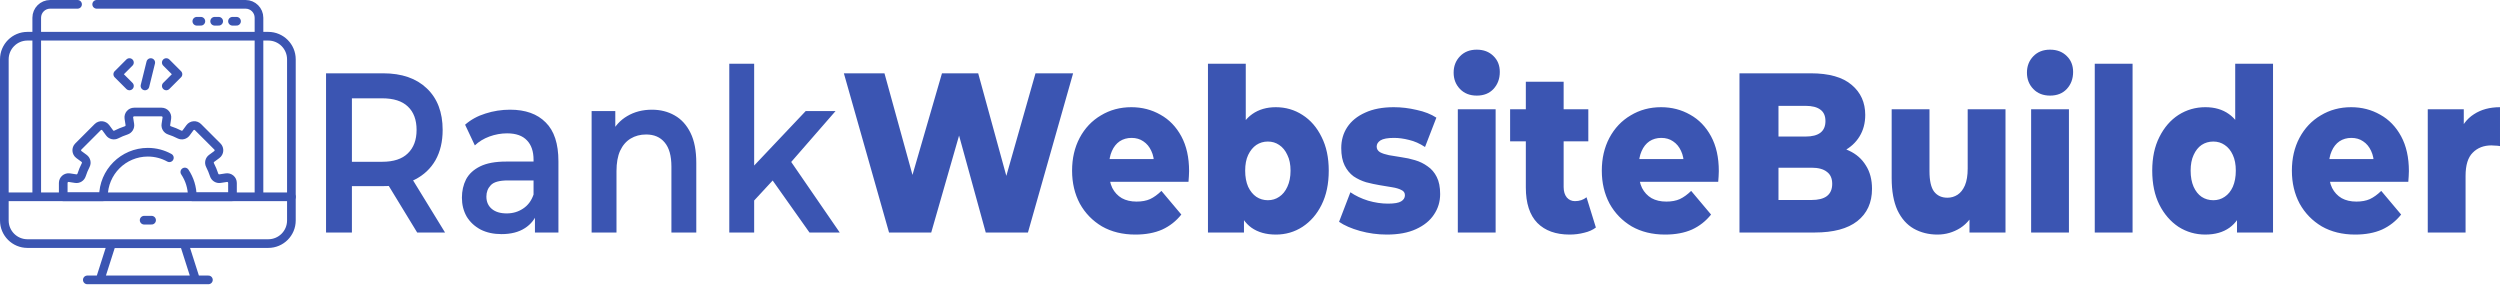
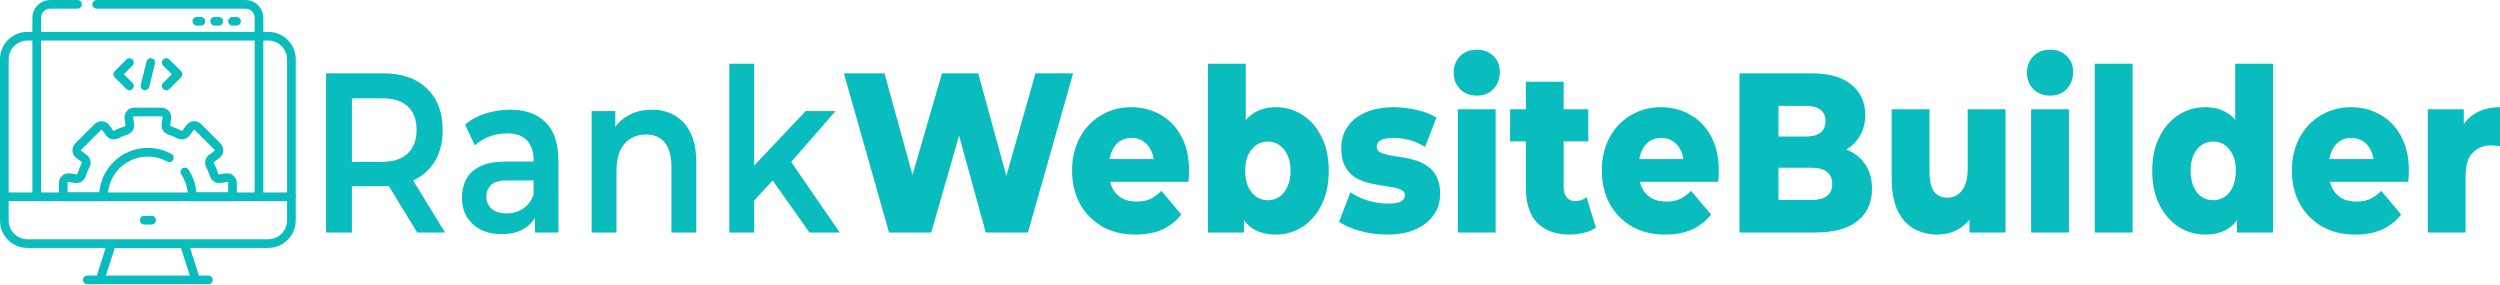
<svg xmlns="http://www.w3.org/2000/svg" width="238.741mm" height="27.142mm" viewBox="0 0 238.741 27.142" version="1.1" id="svg1" xml:space="preserve">
  <defs id="defs1">
    <rect x="143.271" y="-19.474" width="728.873" height="97.368" id="rect5" />
    <rect x="45.902" y="310.188" width="628.722" height="89.023" id="rect1" />
  </defs>
  <g id="layer1" transform="translate(-2.711456,-132.6559)">
    <text xml:space="preserve" transform="matrix(-0.2645833,0,0,0.2645833,190.5236,0)" id="text1" style="font-weight:800;font-size:42.667px;line-height:1;font-family:Montserrat;-inkscape-font-specification:'Montserrat Ultra-Bold';text-align:center;letter-spacing:0.29px;word-spacing:0px;writing-mode:lr-tb;direction:ltr;white-space:pre;shape-inside:url(#rect1);display:inline;fill:none;fill-opacity:0.816;stroke-width:18.762" />
    <g id="g3" transform="matrix(0.05515678,0,0,0.05515678,2.711456,132.1067)">
-       <path d="m 464.5,431.688 h -417 c -22.091,0 -40,-17.909 -40,-40 v -279.02 c 0,-22.091 17.909,-40 40,-40 h 417 c 22.091,0 40,17.909 40,40 v 279.021 c 0,22.091 -17.909,39.999 -40,39.999 z M 249.545,391.18 h 12.91 M 338.87,494.543 H 173.13 l 20,-62.606 h 125.74 z m -187.706,0 h 209.672" style="stroke-width:15;stroke-linecap:round;stroke-linejoin:round;stroke-miterlimit:10" fill="none" stroke="#3b55b2" stroke-width="15" stroke-linecap="round" stroke-linejoin="round" stroke-miterlimit="10" data-original="#000000" class="" opacity="1" id="path1" />
-       <path d="M 356.402,350.672 H 63.602 V 40.684 c 0,-12.828 10.399,-23.227 23.227,-23.227 h 47.452 m 33.098,0 h 257.792 c 12.828,0 23.227,10.399 23.227,23.227 V 350.672 H 384.274 M 340.756,46.758 h 7.019 m 23.862,0 h 7.018 m 23.863,0 h 7.018 M 7.5,350.672 h 497" style="stroke-width:15;stroke-linecap:round;stroke-linejoin:round;stroke-miterlimit:10" fill="none" stroke="#3b55b2" stroke-width="15" stroke-linecap="round" stroke-linejoin="round" stroke-miterlimit="10" data-original="#000000" class="" opacity="1" id="path2" />
-       <path d="m 319.993,307.729 c 8.169,12.217 12.933,26.905 12.933,42.706 0,0.08 -0.003,0.159 -0.003,0.238 h 69.594 v -23.985 c 0,-5.66 -5.045,-9.989 -10.64,-9.129 l -10.932,1.681 c -4.488,0.69 -8.782,-1.994 -10.192,-6.31 a 120.065,120.065 0 0 0 -7.14,-17.191 c -2.046,-4.015 -0.85,-8.921 2.784,-11.586 l 8.93,-6.55 c 4.564,-3.348 5.071,-9.976 1.069,-13.979 L 342.812,230.04 c -4.003,-4.003 -10.631,-3.496 -13.979,1.069 l -6.55,8.93 c -2.665,3.634 -7.571,4.83 -11.586,2.783 a 119.789,119.789 0 0 0 -17.191,-7.14 c -4.316,-1.41 -7,-5.705 -6.31,-10.192 l 1.681,-10.932 c 0.86,-5.595 -3.468,-10.64 -9.129,-10.64 h -47.495 c -5.661,0 -9.989,5.046 -9.129,10.64 l 1.681,10.932 c 0.69,4.487 -1.994,8.782 -6.31,10.192 a 120.065,120.065 0 0 0 -17.191,7.14 c -4.015,2.046 -8.921,0.85 -11.586,-2.783 l -6.55,-8.93 c -3.348,-4.565 -9.976,-5.071 -13.979,-1.069 l -33.584,33.584 c -4.003,4.003 -3.496,10.631 1.068,13.979 l 8.93,6.55 c 3.634,2.665 4.83,7.571 2.784,11.586 a 119.836,119.836 0 0 0 -7.14,17.191 c -1.41,4.316 -5.705,7 -10.192,6.31 l -10.932,-1.681 c -5.595,-0.86 -10.64,3.469 -10.64,9.129 v 23.985 h 69.594 c 0,-0.079 -0.003,-0.158 -0.003,-0.238 0,-42.485 34.441,-76.926 76.926,-76.926 13.51,0 26.207,3.483 37.241,9.599 m -5.346,-164.841 20.23,20.23 -20.23,20.23 m -63.79,0 -20.23,-20.23 20.23,-20.23 m 36.895,0 -10,40.46" style="stroke-width:15;stroke-linecap:round;stroke-linejoin:round;stroke-miterlimit:10" fill="none" stroke="#3b55b2" stroke-width="15" stroke-linecap="round" stroke-linejoin="round" stroke-miterlimit="10" data-original="#000000" class="" opacity="1" id="path3" />
+       <path d="m 464.5,431.688 h -417 c -22.091,0 -40,-17.909 -40,-40 v -279.02 c 0,-22.091 17.909,-40 40,-40 h 417 c 22.091,0 40,17.909 40,40 v 279.021 c 0,22.091 -17.909,39.999 -40,39.999 z M 249.545,391.18 h 12.91 M 338.87,494.543 H 173.13 l 20,-62.606 h 125.74 z m -187.706,0 h 209.672" style="stroke-width:15;stroke-linecap:round;stroke-linejoin:round;stroke-miterlimit:10" fill="none" stroke="#09bcbe" stroke-width="15" stroke-linecap="round" stroke-linejoin="round" stroke-miterlimit="10" data-original="#000000" class="" opacity="1" id="path1" />
+       <path d="M 356.402,350.672 H 63.602 V 40.684 c 0,-12.828 10.399,-23.227 23.227,-23.227 h 47.452 m 33.098,0 h 257.792 c 12.828,0 23.227,10.399 23.227,23.227 V 350.672 H 384.274 M 340.756,46.758 h 7.019 m 23.862,0 h 7.018 m 23.863,0 h 7.018 M 7.5,350.672 h 497" style="stroke-width:15;stroke-linecap:round;stroke-linejoin:round;stroke-miterlimit:10" fill="none" stroke="#09bcbe" stroke-width="15" stroke-linecap="round" stroke-linejoin="round" stroke-miterlimit="10" data-original="#000000" class="" opacity="1" id="path2" />
+       <path d="m 319.993,307.729 c 8.169,12.217 12.933,26.905 12.933,42.706 0,0.08 -0.003,0.159 -0.003,0.238 h 69.594 v -23.985 c 0,-5.66 -5.045,-9.989 -10.64,-9.129 l -10.932,1.681 c -4.488,0.69 -8.782,-1.994 -10.192,-6.31 a 120.065,120.065 0 0 0 -7.14,-17.191 c -2.046,-4.015 -0.85,-8.921 2.784,-11.586 l 8.93,-6.55 c 4.564,-3.348 5.071,-9.976 1.069,-13.979 L 342.812,230.04 c -4.003,-4.003 -10.631,-3.496 -13.979,1.069 l -6.55,8.93 c -2.665,3.634 -7.571,4.83 -11.586,2.783 a 119.789,119.789 0 0 0 -17.191,-7.14 c -4.316,-1.41 -7,-5.705 -6.31,-10.192 l 1.681,-10.932 c 0.86,-5.595 -3.468,-10.64 -9.129,-10.64 h -47.495 c -5.661,0 -9.989,5.046 -9.129,10.64 l 1.681,10.932 c 0.69,4.487 -1.994,8.782 -6.31,10.192 a 120.065,120.065 0 0 0 -17.191,7.14 c -4.015,2.046 -8.921,0.85 -11.586,-2.783 l -6.55,-8.93 c -3.348,-4.565 -9.976,-5.071 -13.979,-1.069 l -33.584,33.584 c -4.003,4.003 -3.496,10.631 1.068,13.979 l 8.93,6.55 c 3.634,2.665 4.83,7.571 2.784,11.586 a 119.836,119.836 0 0 0 -7.14,17.191 c -1.41,4.316 -5.705,7 -10.192,6.31 l -10.932,-1.681 c -5.595,-0.86 -10.64,3.469 -10.64,9.129 v 23.985 h 69.594 c 0,-0.079 -0.003,-0.158 -0.003,-0.238 0,-42.485 34.441,-76.926 76.926,-76.926 13.51,0 26.207,3.483 37.241,9.599 m -5.346,-164.841 20.23,20.23 -20.23,20.23 m -63.79,0 -20.23,-20.23 20.23,-20.23 m 36.895,0 -10,40.46" style="stroke-width:15;stroke-linecap:round;stroke-linejoin:round;stroke-miterlimit:10" fill="none" stroke="#09bcbe" stroke-width="15" stroke-linecap="round" stroke-linejoin="round" stroke-miterlimit="10" data-original="#000000" class="" opacity="1" id="path3" />
    </g>
-     <g id="text5" style="font-weight:800;font-size:42.667px;line-height:1;font-family:Montserrat;-inkscape-font-specification:'Montserrat Ultra-Bold';text-align:center;letter-spacing:0.29px;word-spacing:0px;text-anchor:middle;white-space:pre;fill:#3b55b2;stroke-width:18.762" transform="matrix(0.4453948,0,0,0.5090529,-89.19307,147.5266)" aria-label="RankWebsiteBuilder">
+     <g id="text5" style="font-weight:800;font-size:42.667px;line-height:1;font-family:Montserrat;-inkscape-font-specification:'Montserrat Ultra-Bold';text-align:center;letter-spacing:0.29px;word-spacing:0px;text-anchor:middle;white-space:pre;fill:#09bcbe;stroke-width:18.762" transform="matrix(0.4453948,0,0,0.5090529,-89.19307,147.5266)" aria-label="RankWebsiteBuilder">
      <path style="font-weight:600;-inkscape-font-specification:'Montserrat Semi-Bold'" d="M 276.25,14.407 V -15.46 h 12.245 q 5.973,0 9.344,2.816 3.413,2.816 3.413,7.808 0,3.285 -1.536,5.675 -1.536,2.347 -4.395,3.627 -2.816,1.237 -6.784,1.237 h -9.216 l 2.475,-2.517 V 14.407 Z m 19.541,0 -7.552,-10.837 h 5.931 l 7.595,10.837 z M 281.797,3.783 279.322,1.137 h 8.96 q 3.669,0 5.504,-1.579 1.877,-1.579 1.877,-4.395 0,-2.859 -1.877,-4.395 -1.835,-1.536 -5.504,-1.536 h -8.96 l 2.475,-2.731 z M 321.041,14.407 V 9.799 l -0.299,-0.981 V 0.753 q 0,-2.347 -1.408,-3.627 -1.408,-1.323 -4.267,-1.323 -1.92,0 -3.797,0.597 -1.835,0.597 -3.115,1.664 l -2.091,-3.883 q 1.835,-1.408 4.352,-2.091 2.56,-0.725 5.291,-0.725 4.949,0 7.637,2.389 2.731,2.347 2.731,7.296 V 14.407 Z m -7.168,0.299 q -2.56,0 -4.48,-0.853 -1.92,-0.896 -2.987,-2.432 -1.024,-1.579 -1.024,-3.541 0,-1.92 0.896,-3.456 0.939,-1.536 3.029,-2.432 2.091,-0.896 5.547,-0.896 h 6.613 v 3.541 h -6.229 q -2.731,0 -3.669,0.896 -0.939,0.853 -0.939,2.133 0,1.451 1.152,2.304 1.152,0.853 3.2,0.853 1.963,0 3.499,-0.896 1.579,-0.896 2.261,-2.645 l 0.896,3.2 q -0.768,2.005 -2.773,3.115 -1.963,1.109 -4.992,1.109 z m 19.319,-0.299 V -8.377 h 5.077 v 6.144 l -0.896,-1.877 q 1.195,-2.176 3.456,-3.328 2.304,-1.195 5.291,-1.195 2.731,0 4.864,1.067 2.176,1.067 3.413,3.285 1.237,2.176 1.237,5.632 V 14.407 h -5.333 V 2.033 q 0,-3.029 -1.451,-4.523 -1.408,-1.493 -3.968,-1.493 -1.877,0 -3.328,0.768 -1.451,0.768 -2.261,2.304 -0.768,1.493 -0.768,3.797 V 14.407 Z m 33.869,-5.077 0.128,-6.699 11.904,-11.008 h 6.4 l -10.112,10.155 -2.816,2.347 z m -4.352,5.077 v -31.659 h 5.333 v 31.659 z m 17.195,0 -8.32,-10.283 3.371,-4.267 11.435,14.549 z" id="path7" />
      <path d="m 396.962,14.407 -9.685,-29.867 h 8.704 l 8.149,25.856 h -4.395 l 8.576,-25.856 h 7.765 l 8.107,25.856 h -4.224 l 8.405,-25.856 h 8.064 l -9.685,29.867 h -9.045 l -6.912,-21.973 h 2.432 l -7.211,21.973 z m 52.813,0.384 q -4.096,0 -7.168,-1.536 -3.029,-1.579 -4.736,-4.267 -1.664,-2.731 -1.664,-6.187 0,-3.456 1.621,-6.144 1.664,-2.731 4.565,-4.224 2.901,-1.536 6.528,-1.536 3.413,0 6.229,1.408 2.816,1.365 4.48,4.053 1.664,2.688 1.664,6.528 0,0.427 -0.043,0.981 -0.043,0.555 -0.085,1.024 H 442.863 V 0.625 h 13.995 l -3.072,1.195 q 0.043,-1.579 -0.597,-2.731 -0.597,-1.152 -1.707,-1.792 -1.067,-0.64 -2.517,-0.64 -1.451,0 -2.56,0.64 -1.067,0.64 -1.664,1.835 Q 444.143,0.284 444.143,1.863 v 1.237 q 0,1.707 0.683,2.944 0.725,1.237 2.048,1.92 1.323,0.64 3.157,0.64 1.707,0 2.901,-0.469 1.237,-0.512 2.432,-1.536 l 4.267,4.437 q -1.664,1.835 -4.096,2.816 -2.432,0.939 -5.76,0.939 z m 30.114,0 q -3.115,0 -5.205,-1.28 -2.048,-1.28 -3.072,-3.925 -1.024,-2.645 -1.024,-6.784 0,-4.053 1.067,-6.699 1.109,-2.645 3.2,-3.925 2.091,-1.28 5.035,-1.28 3.157,0 5.717,1.451 2.603,1.451 4.096,4.139 1.536,2.645 1.536,6.315 0,3.712 -1.536,6.4 -1.493,2.645 -4.096,4.139 -2.56,1.451 -5.717,1.451 z m -14.549,-0.384 v -31.659 h 8.107 v 12.416 l -0.427,7.637 0.043,7.637 v 3.968 z m 12.843,-6.059 q 1.365,0 2.432,-0.64 1.109,-0.64 1.749,-1.877 0.683,-1.28 0.683,-3.029 0,-1.749 -0.683,-2.944 -0.64,-1.237 -1.749,-1.877 -1.067,-0.64 -2.432,-0.64 -1.365,0 -2.475,0.64 -1.067,0.64 -1.749,1.877 -0.64,1.195 -0.64,2.944 0,1.749 0.64,3.029 0.683,1.237 1.749,1.877 1.109,0.64 2.475,0.64 z m 25.506,6.443 q -2.944,0 -5.76,-0.683 -2.773,-0.683 -4.48,-1.707 l 2.432,-5.547 q 1.621,0.981 3.797,1.579 2.176,0.555 4.267,0.555 2.048,0 2.816,-0.427 0.811,-0.427 0.811,-1.152 0,-0.683 -0.768,-0.981 -0.725,-0.341 -1.963,-0.512 -1.195,-0.171 -2.645,-0.384 -1.451,-0.213 -2.944,-0.555 -1.451,-0.384 -2.688,-1.109 -1.195,-0.768 -1.92,-2.048 -0.725,-1.28 -0.725,-3.243 0,-2.219 1.28,-3.925 1.323,-1.749 3.84,-2.731 2.517,-1.024 6.144,-1.024 2.432,0 4.907,0.512 2.517,0.469 4.224,1.451 l -2.432,5.504 q -1.707,-0.981 -3.413,-1.323 -1.707,-0.384 -3.243,-0.384 -2.048,0 -2.901,0.469 -0.811,0.469 -0.811,1.152 0,0.683 0.725,1.067 0.725,0.341 1.92,0.555 1.237,0.171 2.688,0.384 1.451,0.171 2.901,0.555 1.493,0.384 2.688,1.152 1.237,0.725 1.963,2.005 0.725,1.237 0.725,3.2 0,2.133 -1.323,3.84 -1.28,1.707 -3.84,2.731 -2.517,1.024 -6.272,1.024 z m 15.223,-0.384 V -8.719 h 8.107 V 14.407 Z m 4.053,-25.685 q -2.219,0 -3.584,-1.237 -1.365,-1.237 -1.365,-3.072 0,-1.835 1.365,-3.072 1.365,-1.237 3.584,-1.237 2.219,0 3.584,1.195 1.365,1.152 1.365,2.987 0,1.92 -1.365,3.2 -1.323,1.237 -3.584,1.237 z m 19.917,26.069 q -4.437,0 -6.912,-2.176 -2.475,-2.219 -2.475,-6.656 V -13.881 h 8.107 V 5.873 q 0,1.237 0.683,1.963 0.683,0.683 1.749,0.683 1.451,0 2.475,-0.725 l 2.005,5.675 q -1.024,0.683 -2.517,0.981 -1.493,0.341 -3.115,0.341 z M 530.124,-2.703 v -6.016 h 16.768 v 6.016 z M 563.353,14.791 q -4.096,0 -7.168,-1.536 -3.029,-1.579 -4.736,-4.267 -1.664,-2.731 -1.664,-6.187 0,-3.456 1.621,-6.144 1.664,-2.731 4.565,-4.224 2.901,-1.536 6.528,-1.536 3.413,0 6.229,1.408 2.816,1.365 4.48,4.053 1.664,2.688 1.664,6.528 0,0.427 -0.043,0.981 -0.043,0.555 -0.085,1.024 H 556.441 V 0.625 h 13.995 l -3.072,1.195 q 0.043,-1.579 -0.597,-2.731 -0.597,-1.152 -1.707,-1.792 -1.067,-0.64 -2.517,-0.64 -1.451,0 -2.56,0.64 -1.067,0.64 -1.664,1.835 -0.597,1.152 -0.597,2.731 v 1.237 q 0,1.707 0.683,2.944 0.725,1.237 2.048,1.92 1.323,0.64 3.157,0.64 1.707,0 2.901,-0.469 1.237,-0.512 2.432,-1.536 l 4.267,4.437 q -1.664,1.835 -4.096,2.816 -2.432,0.939 -5.76,0.939 z m 15.949,-0.384 V -15.46 h 15.275 q 5.888,0 8.789,2.176 2.901,2.133 2.901,5.632 0,2.304 -1.237,4.053 -1.195,1.707 -3.413,2.731 -2.176,0.981 -5.205,0.981 l 0.853,-2.048 q 3.157,0 5.504,0.981 2.347,0.939 3.627,2.773 1.323,1.792 1.323,4.395 0,3.883 -3.157,6.059 -3.115,2.133 -9.131,2.133 z m 8.363,-6.101 h 7.083 q 2.176,0 3.285,-0.725 1.152,-0.768 1.152,-2.304 0,-1.536 -1.152,-2.261 -1.109,-0.768 -3.285,-0.768 h -7.68 v -5.845 h 6.4 q 2.133,0 3.2,-0.725 1.067,-0.725 1.067,-2.176 0,-1.451 -1.067,-2.133 -1.067,-0.725 -3.2,-0.725 h -5.803 z m 34.082,6.485 q -2.816,0 -5.077,-1.109 -2.219,-1.109 -3.499,-3.456 -1.237,-2.389 -1.237,-6.016 V -8.719 h 8.107 v 11.605 q 0,2.688 0.981,3.84 1.024,1.152 2.859,1.152 1.195,0 2.176,-0.555 0.981,-0.555 1.579,-1.749 0.597,-1.237 0.597,-3.157 V -8.719 h 8.107 V 14.407 h -7.723 V 7.879 l 1.493,1.835 q -1.195,2.56 -3.456,3.84 -2.261,1.237 -4.907,1.237 z m 20.087,-0.384 V -8.719 h 8.107 V 14.407 Z m 4.053,-25.685 q -2.219,0 -3.584,-1.237 -1.365,-1.237 -1.365,-3.072 0,-1.835 1.365,-3.072 1.365,-1.237 3.584,-1.237 2.219,0 3.584,1.195 1.365,1.152 1.365,2.987 0,1.92 -1.365,3.2 -1.323,1.237 -3.584,1.237 z m 9.591,25.685 v -31.659 h 8.107 v 31.659 z m 23.714,0.384 q -3.157,0 -5.76,-1.451 -2.56,-1.493 -4.096,-4.139 -1.536,-2.688 -1.536,-6.4 0,-3.669 1.536,-6.315 1.536,-2.688 4.096,-4.139 2.603,-1.451 5.76,-1.451 2.987,0 5.035,1.28 2.091,1.28 3.157,3.925 1.067,2.645 1.067,6.699 0,4.139 -1.024,6.784 -1.024,2.645 -3.072,3.925 -2.048,1.28 -5.163,1.28 z m 1.707,-6.443 q 1.365,0 2.432,-0.64 1.109,-0.64 1.749,-1.877 0.64,-1.28 0.64,-3.029 0,-1.749 -0.64,-2.944 -0.64,-1.237 -1.749,-1.877 -1.067,-0.64 -2.432,-0.64 -1.408,0 -2.517,0.64 -1.067,0.64 -1.707,1.877 -0.64,1.195 -0.64,2.944 0,1.749 0.64,3.029 0.64,1.237 1.707,1.877 1.109,0.64 2.517,0.64 z m 5.077,6.059 v -3.968 l 0.043,-7.637 -0.427,-7.637 V -17.252 h 8.107 v 31.659 z m 25.335,0.384 q -4.096,0 -7.168,-1.536 -3.029,-1.579 -4.736,-4.267 -1.664,-2.731 -1.664,-6.187 0,-3.456 1.621,-6.144 1.664,-2.731 4.565,-4.224 2.901,-1.536 6.528,-1.536 3.413,0 6.229,1.408 2.816,1.365 4.48,4.053 1.664,2.688 1.664,6.528 0,0.427 -0.043,0.981 -0.043,0.555 -0.085,1.024 H 704.399 V 0.625 h 13.995 l -3.072,1.195 q 0.043,-1.579 -0.597,-2.731 -0.597,-1.152 -1.707,-1.792 -1.067,-0.64 -2.517,-0.64 -1.451,0 -2.56,0.64 -1.067,0.64 -1.664,1.835 -0.597,1.152 -0.597,2.731 v 1.237 q 0,1.707 0.683,2.944 0.725,1.237 2.048,1.92 1.323,0.64 3.157,0.64 1.707,0 2.901,-0.469 1.237,-0.512 2.432,-1.536 l 4.267,4.437 q -1.664,1.835 -4.096,2.816 -2.432,0.939 -5.76,0.939 z m 15.565,-0.384 V -8.719 h 7.723 v 6.741 l -1.152,-1.92 q 1.024,-2.603 3.328,-3.883 2.304,-1.323 5.589,-1.323 v 7.296 q -0.555,-0.085 -0.981,-0.085 -0.384,-0.043 -0.853,-0.043 -2.475,0 -4.011,1.365 -1.536,1.323 -1.536,4.352 V 14.407 Z" id="path8" />
    </g>
  </g>
</svg>
